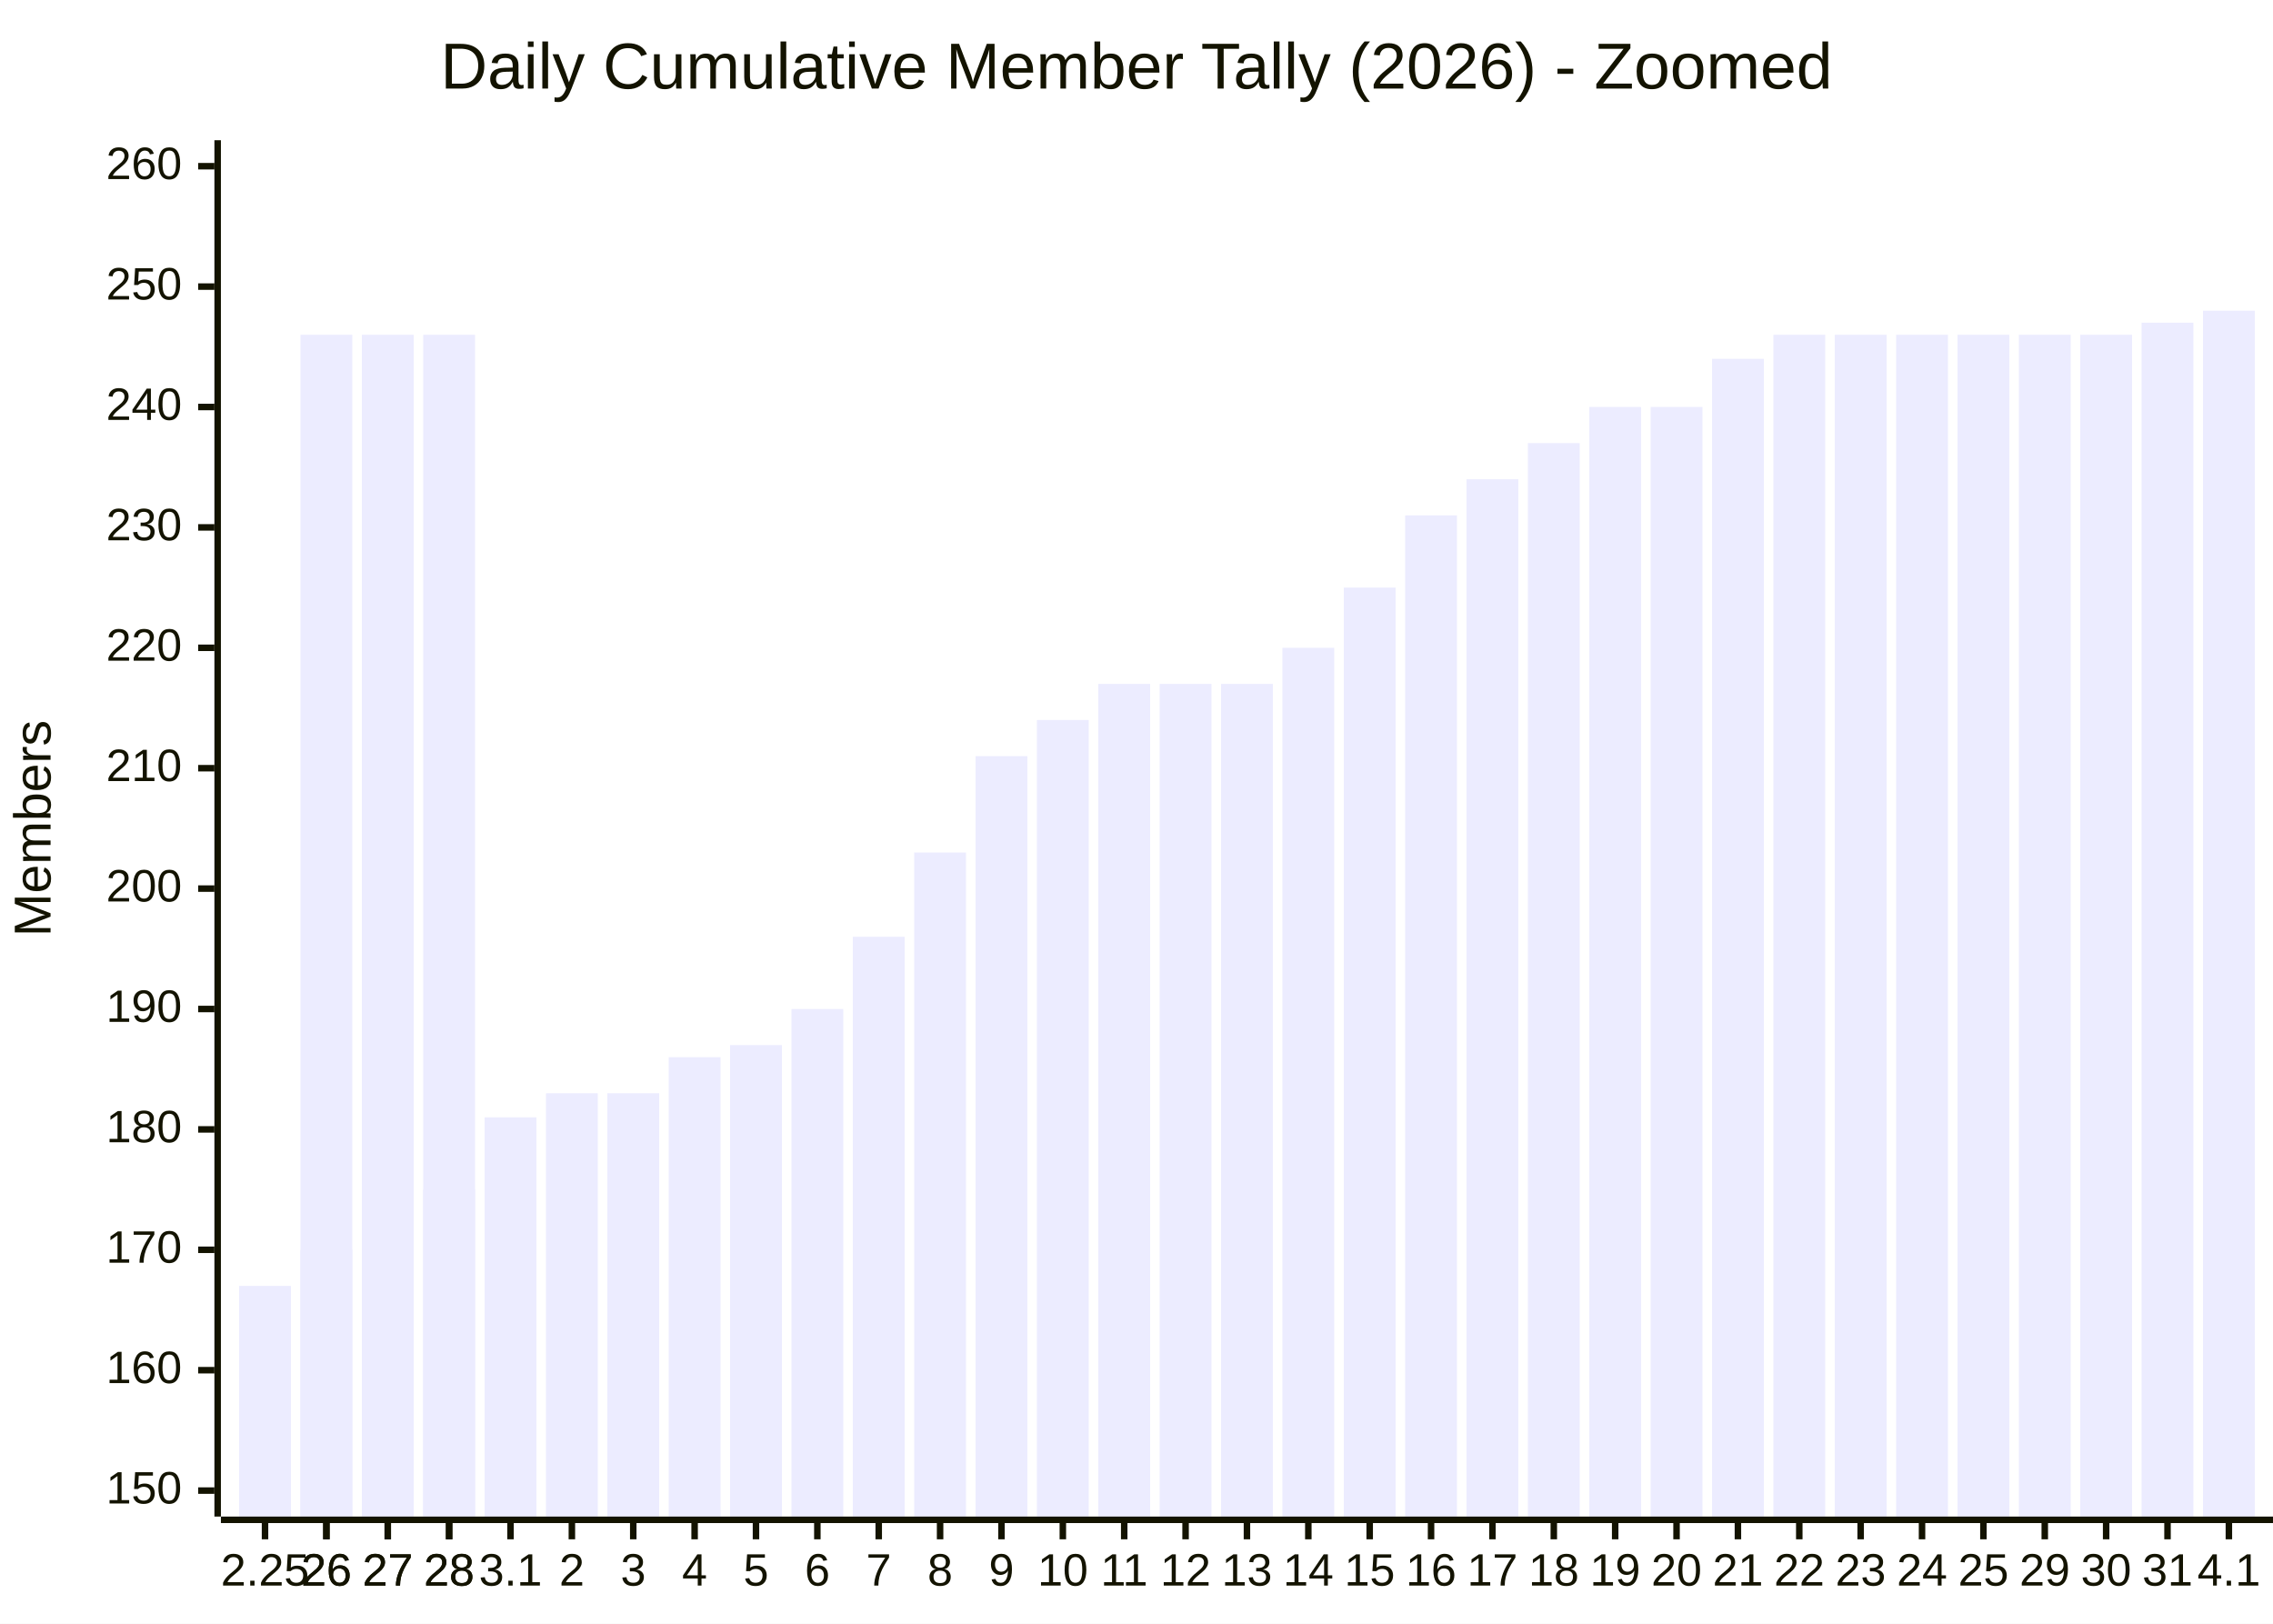
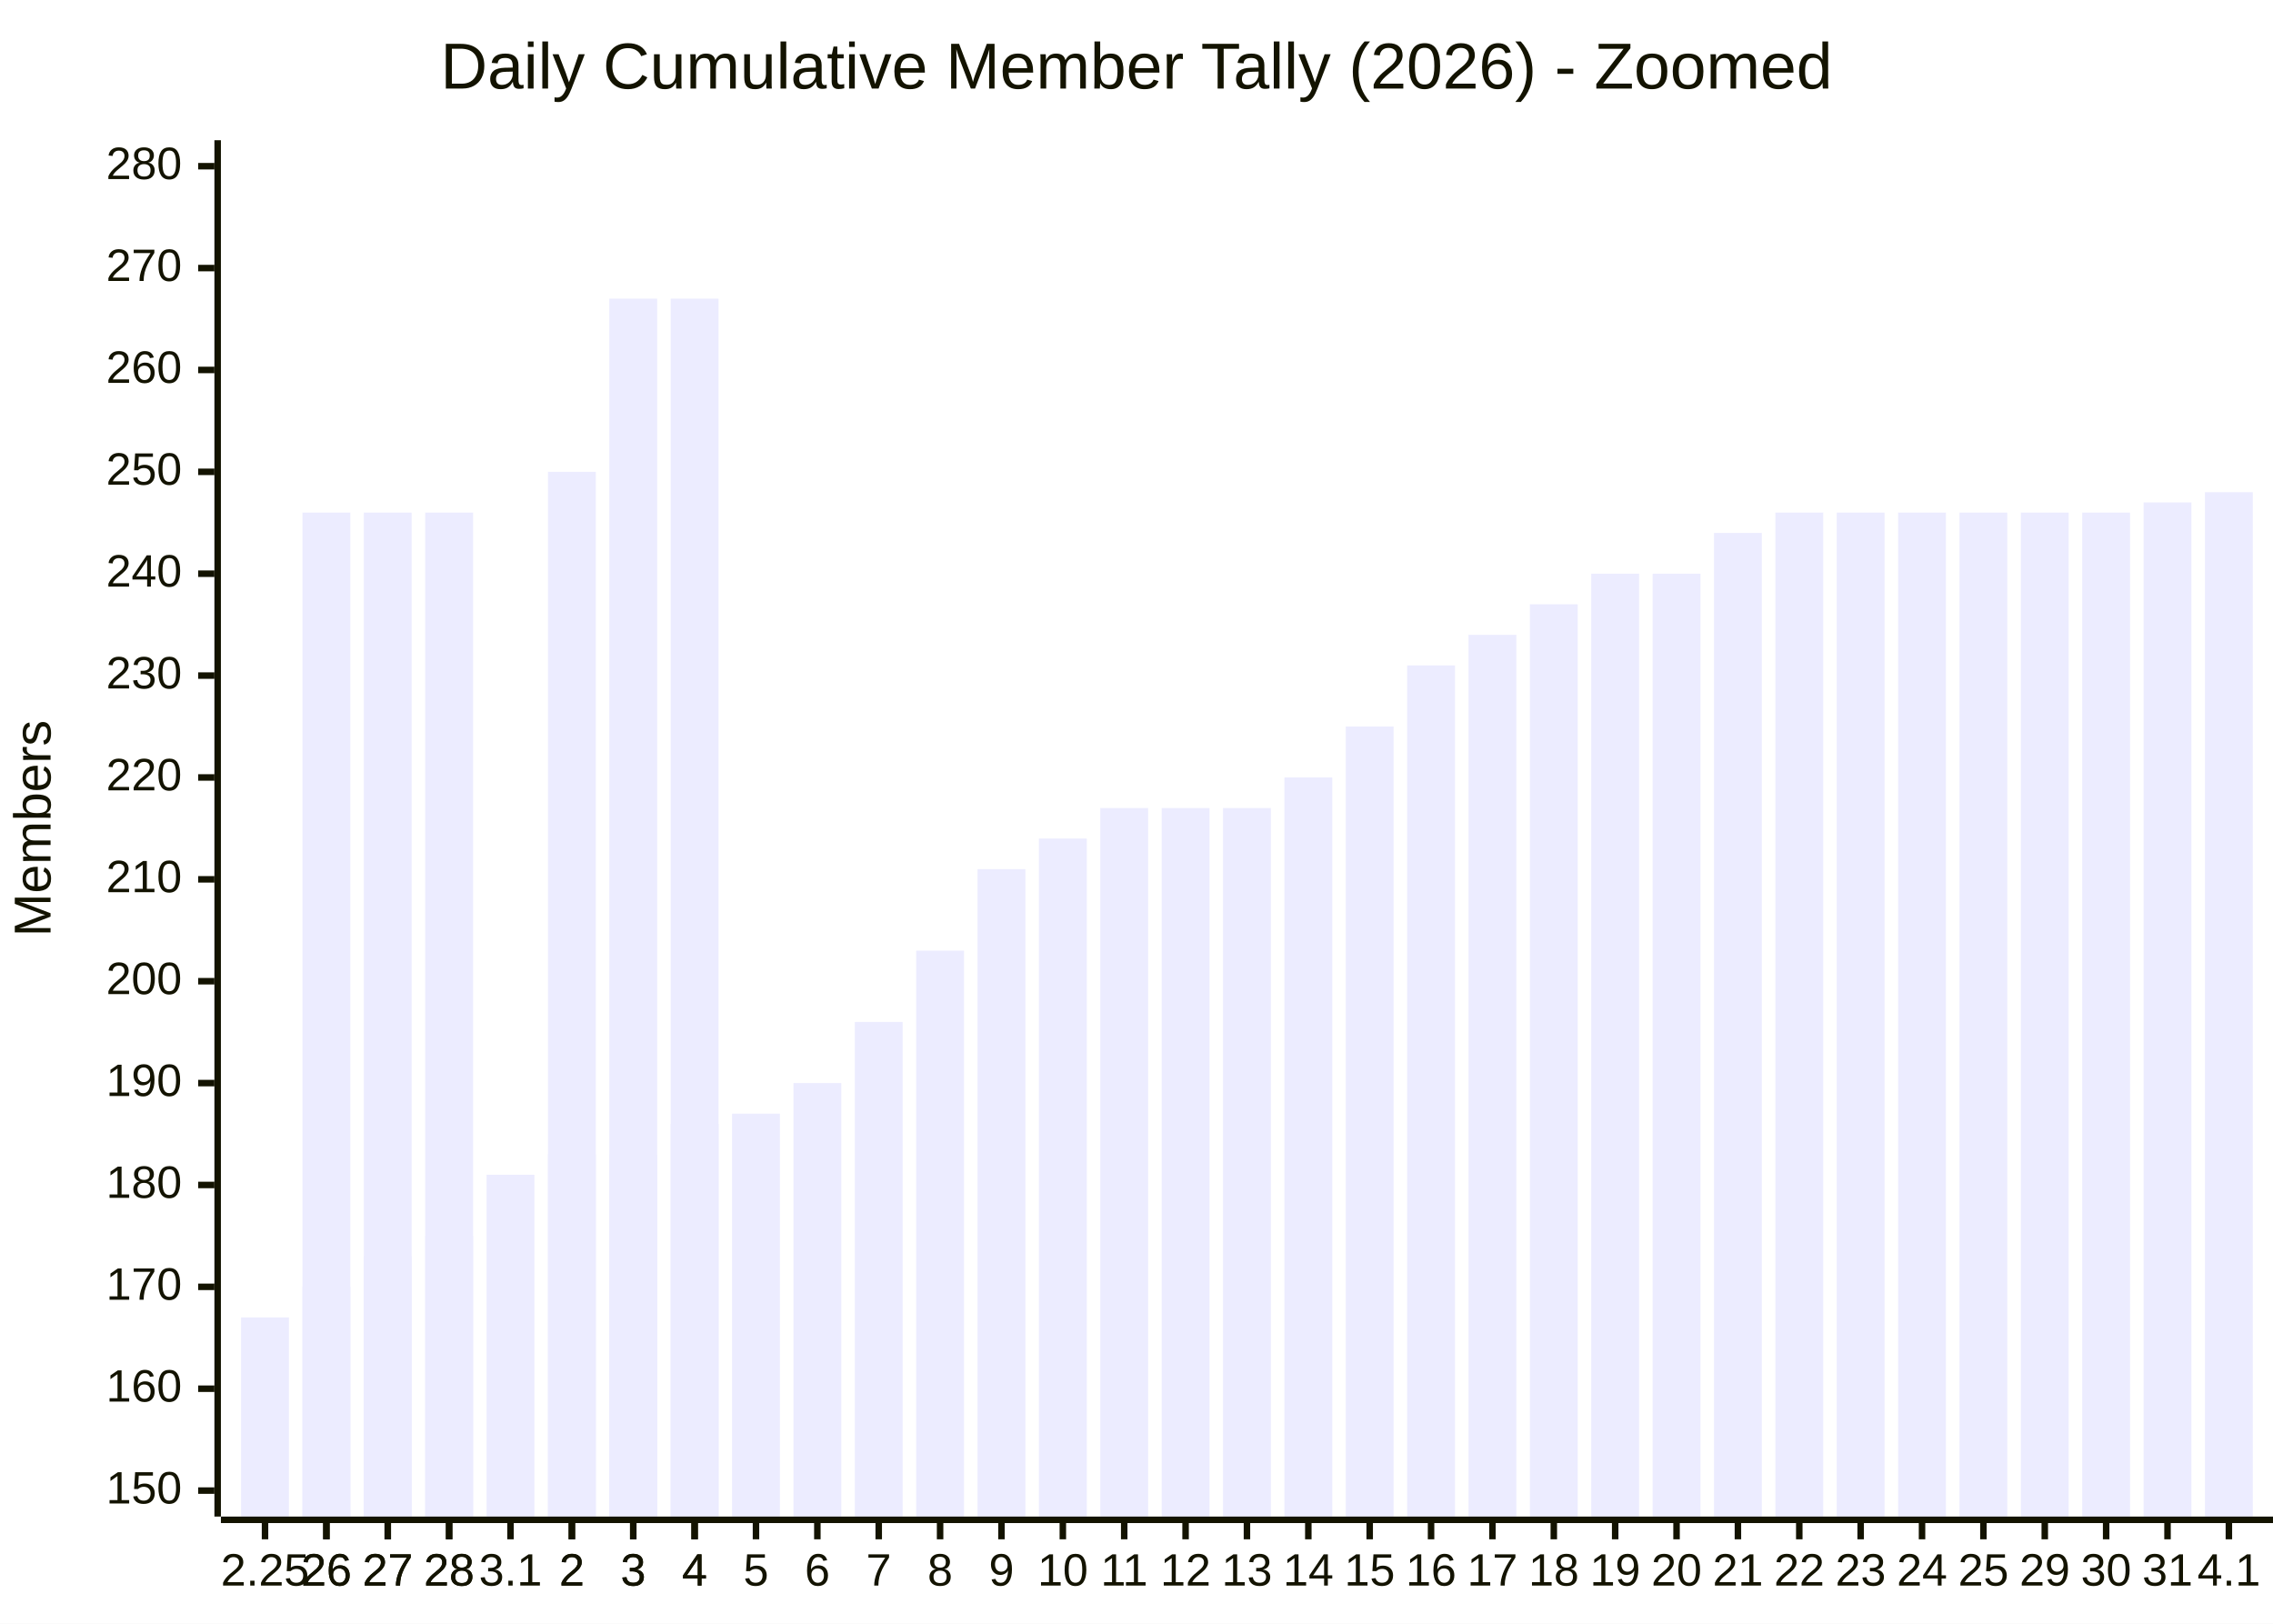
<svg xmlns="http://www.w3.org/2000/svg" id="my-svg" width="100%" style="max-width: 700px; background-color: white;" viewBox="0 0 700 500" role="graphics-document document" aria-roledescription="xychart">
  <style>#my-svg{font-family:"trebuchet ms",verdana,arial,sans-serif;font-size:16px;fill:#333;}@keyframes edge-animation-frame{from{stroke-dashoffset:0;}}@keyframes dash{to{stroke-dashoffset:0;}}#my-svg .edge-animation-slow{stroke-dasharray:9,5!important;stroke-dashoffset:900;animation:dash 50s linear infinite;stroke-linecap:round;}#my-svg .edge-animation-fast{stroke-dasharray:9,5!important;stroke-dashoffset:900;animation:dash 20s linear infinite;stroke-linecap:round;}#my-svg .error-icon{fill:#552222;}#my-svg .error-text{fill:#552222;stroke:#552222;}#my-svg .edge-thickness-normal{stroke-width:1px;}#my-svg .edge-thickness-thick{stroke-width:3.5px;}#my-svg .edge-pattern-solid{stroke-dasharray:0;}#my-svg .edge-thickness-invisible{stroke-width:0;fill:none;}#my-svg .edge-pattern-dashed{stroke-dasharray:3;}#my-svg .edge-pattern-dotted{stroke-dasharray:2;}#my-svg .marker{fill:#333333;stroke:#333333;}#my-svg .marker.cross{stroke:#333333;}#my-svg svg{font-family:"trebuchet ms",verdana,arial,sans-serif;font-size:16px;}#my-svg p{margin:0;}#my-svg :root{--mermaid-font-family:"trebuchet ms",verdana,arial,sans-serif;}</style>
  <g />
  <g class="main">
    <rect width="700" height="500" class="background" fill="white" />
    <g class="chart-title">
      <text x="0" y="0" fill="#131300" font-size="20" dominant-baseline="middle" text-anchor="middle" transform="translate(350, 21.58984) rotate(0)">Daily Cumulative Member Tally (2026) - Zoomed</text>
    </g>
    <g class="plot">
      <g class="bar-plot-0">
-         <rect x="73.637" y="395.973" width="15.96" height="71.027" fill="#ECECFF" stroke="#ECECFF" stroke-width="0" />
-         <rect x="92.537" y="384.851" width="15.96" height="82.149" fill="#ECECFF" stroke="#ECECFF" stroke-width="0" />
-         <rect x="111.437" y="373.728" width="15.96" height="93.272" fill="#ECECFF" stroke="#ECECFF" stroke-width="0" />
-         <rect x="130.337" y="366.314" width="15.96" height="100.686" fill="#ECECFF" stroke="#ECECFF" stroke-width="0" />
-         <rect x="149.237" y="344.069" width="15.96" height="122.931" fill="#ECECFF" stroke="#ECECFF" stroke-width="0" />
-         <rect x="168.137" y="336.654" width="15.96" height="130.346" fill="#ECECFF" stroke="#ECECFF" stroke-width="0" />
-         <rect x="187.037" y="336.654" width="15.96" height="130.346" fill="#ECECFF" stroke="#ECECFF" stroke-width="0" />
-         <rect x="205.937" y="325.532" width="15.96" height="141.468" fill="#ECECFF" stroke="#ECECFF" stroke-width="0" />
-         <rect x="224.836" y="321.824" width="15.96" height="145.176" fill="#ECECFF" stroke="#ECECFF" stroke-width="0" />
-         <rect x="243.736" y="310.702" width="15.96" height="156.298" fill="#ECECFF" stroke="#ECECFF" stroke-width="0" />
-         <rect x="262.636" y="288.457" width="15.96" height="178.543" fill="#ECECFF" stroke="#ECECFF" stroke-width="0" />
-         <rect x="281.536" y="262.505" width="15.96" height="204.495" fill="#ECECFF" stroke="#ECECFF" stroke-width="0" />
-         <rect x="300.436" y="232.845" width="15.96" height="234.155" fill="#ECECFF" stroke="#ECECFF" stroke-width="0" />
-         <rect x="319.336" y="221.723" width="15.96" height="245.277" fill="#ECECFF" stroke="#ECECFF" stroke-width="0" />
-         <rect x="338.236" y="210.6" width="15.96" height="256.4" fill="#ECECFF" stroke="#ECECFF" stroke-width="0" />
-         <rect x="357.136" y="210.6" width="15.96" height="256.4" fill="#ECECFF" stroke="#ECECFF" stroke-width="0" />
-         <rect x="376.036" y="210.6" width="15.96" height="256.4" fill="#ECECFF" stroke="#ECECFF" stroke-width="0" />
-         <rect x="394.936" y="199.478" width="15.96" height="267.522" fill="#ECECFF" stroke="#ECECFF" stroke-width="0" />
-         <rect x="413.835" y="180.941" width="15.96" height="286.059" fill="#ECECFF" stroke="#ECECFF" stroke-width="0" />
-         <rect x="432.735" y="158.696" width="15.96" height="308.304" fill="#ECECFF" stroke="#ECECFF" stroke-width="0" />
-         <rect x="451.635" y="147.574" width="15.96" height="319.426" fill="#ECECFF" stroke="#ECECFF" stroke-width="0" />
-         <rect x="470.535" y="136.451" width="15.96" height="330.549" fill="#ECECFF" stroke="#ECECFF" stroke-width="0" />
-         <rect x="489.435" y="125.329" width="15.96" height="341.671" fill="#ECECFF" stroke="#ECECFF" stroke-width="0" />
-         <rect x="508.335" y="125.329" width="15.96" height="341.671" fill="#ECECFF" stroke="#ECECFF" stroke-width="0" />
-         <rect x="527.235" y="110.499" width="15.96" height="356.501" fill="#ECECFF" stroke="#ECECFF" stroke-width="0" />
-         <rect x="546.135" y="103.084" width="15.96" height="363.916" fill="#ECECFF" stroke="#ECECFF" stroke-width="0" />
-         <rect x="565.035" y="103.084" width="15.96" height="363.916" fill="#ECECFF" stroke="#ECECFF" stroke-width="0" />
-         <rect x="583.935" y="103.084" width="15.96" height="363.916" fill="#ECECFF" stroke="#ECECFF" stroke-width="0" />
-         <rect x="602.834" y="103.084" width="15.96" height="363.916" fill="#ECECFF" stroke="#ECECFF" stroke-width="0" />
-         <rect x="92.537" y="103.084" width="15.96" height="363.916" fill="#ECECFF" stroke="#ECECFF" stroke-width="0" />
-         <rect x="111.437" y="103.084" width="15.96" height="363.916" fill="#ECECFF" stroke="#ECECFF" stroke-width="0" />
-         <rect x="130.337" y="103.084" width="15.96" height="363.916" fill="#ECECFF" stroke="#ECECFF" stroke-width="0" />
-         <rect x="621.734" y="103.084" width="15.96" height="363.916" fill="#ECECFF" stroke="#ECECFF" stroke-width="0" />
-         <rect x="640.634" y="103.084" width="15.96" height="363.916" fill="#ECECFF" stroke="#ECECFF" stroke-width="0" />
-         <rect x="659.534" y="99.377" width="15.96" height="367.623" fill="#ECECFF" stroke="#ECECFF" stroke-width="0" />
-         <rect x="678.434" y="95.669" width="15.96" height="371.331" fill="#ECECFF" stroke="#ECECFF" stroke-width="0" />
+         <rect x="74.251" y="405.67" width="14.732" height="61.33" fill="#ECECFF" stroke="#ECECFF" stroke-width="0" />
+         <rect x="93.151" y="396.258" width="14.732" height="70.742" fill="#ECECFF" stroke="#ECECFF" stroke-width="0" />
+         <rect x="112.051" y="386.847" width="14.732" height="80.153" fill="#ECECFF" stroke="#ECECFF" stroke-width="0" />
+         <rect x="130.951" y="380.573" width="14.732" height="86.427" fill="#ECECFF" stroke="#ECECFF" stroke-width="0" />
+         <rect x="149.851" y="361.751" width="14.732" height="105.249" fill="#ECECFF" stroke="#ECECFF" stroke-width="0" />
+         <rect x="168.751" y="355.476" width="14.732" height="111.524" fill="#ECECFF" stroke="#ECECFF" stroke-width="0" />
+         <rect x="187.65" y="355.476" width="14.732" height="111.524" fill="#ECECFF" stroke="#ECECFF" stroke-width="0" />
+         <rect x="206.55" y="346.065" width="14.732" height="120.935" fill="#ECECFF" stroke="#ECECFF" stroke-width="0" />
+         <rect x="225.45" y="342.928" width="14.732" height="124.072" fill="#ECECFF" stroke="#ECECFF" stroke-width="0" />
+         <rect x="244.35" y="333.517" width="14.732" height="133.483" fill="#ECECFF" stroke="#ECECFF" stroke-width="0" />
+         <rect x="263.25" y="314.694" width="14.732" height="152.306" fill="#ECECFF" stroke="#ECECFF" stroke-width="0" />
+         <rect x="282.15" y="292.735" width="14.732" height="174.265" fill="#ECECFF" stroke="#ECECFF" stroke-width="0" />
+         <rect x="301.05" y="267.638" width="14.732" height="199.362" fill="#ECECFF" stroke="#ECECFF" stroke-width="0" />
+         <rect x="319.95" y="258.227" width="14.732" height="208.773" fill="#ECECFF" stroke="#ECECFF" stroke-width="0" />
+         <rect x="338.85" y="248.816" width="14.732" height="218.184" fill="#ECECFF" stroke="#ECECFF" stroke-width="0" />
+         <rect x="357.75" y="248.816" width="14.732" height="218.184" fill="#ECECFF" stroke="#ECECFF" stroke-width="0" />
+         <rect x="376.65" y="248.816" width="14.732" height="218.184" fill="#ECECFF" stroke="#ECECFF" stroke-width="0" />
+         <rect x="395.549" y="239.404" width="14.732" height="227.596" fill="#ECECFF" stroke="#ECECFF" stroke-width="0" />
+         <rect x="414.449" y="223.719" width="14.732" height="243.281" fill="#ECECFF" stroke="#ECECFF" stroke-width="0" />
+         <rect x="433.349" y="204.897" width="14.732" height="262.103" fill="#ECECFF" stroke="#ECECFF" stroke-width="0" />
+         <rect x="452.249" y="195.485" width="14.732" height="271.515" fill="#ECECFF" stroke="#ECECFF" stroke-width="0" />
+         <rect x="471.149" y="186.074" width="14.732" height="280.926" fill="#ECECFF" stroke="#ECECFF" stroke-width="0" />
+         <rect x="490.049" y="176.663" width="14.732" height="290.337" fill="#ECECFF" stroke="#ECECFF" stroke-width="0" />
+         <rect x="508.949" y="176.663" width="14.732" height="290.337" fill="#ECECFF" stroke="#ECECFF" stroke-width="0" />
+         <rect x="527.849" y="164.115" width="14.732" height="302.885" fill="#ECECFF" stroke="#ECECFF" stroke-width="0" />
+         <rect x="546.749" y="157.84" width="14.732" height="309.16" fill="#ECECFF" stroke="#ECECFF" stroke-width="0" />
+         <rect x="565.649" y="157.84" width="14.732" height="309.16" fill="#ECECFF" stroke="#ECECFF" stroke-width="0" />
+         <rect x="584.548" y="157.84" width="14.732" height="309.16" fill="#ECECFF" stroke="#ECECFF" stroke-width="0" />
+         <rect x="603.448" y="157.84" width="14.732" height="309.16" fill="#ECECFF" stroke="#ECECFF" stroke-width="0" />
+         <rect x="93.151" y="157.84" width="14.732" height="309.16" fill="#ECECFF" stroke="#ECECFF" stroke-width="0" />
+         <rect x="112.051" y="157.84" width="14.732" height="309.16" fill="#ECECFF" stroke="#ECECFF" stroke-width="0" />
+         <rect x="130.951" y="157.84" width="14.732" height="309.16" fill="#ECECFF" stroke="#ECECFF" stroke-width="0" />
+         <rect x="622.348" y="157.84" width="14.732" height="309.16" fill="#ECECFF" stroke="#ECECFF" stroke-width="0" />
+         <rect x="641.248" y="157.84" width="14.732" height="309.16" fill="#ECECFF" stroke="#ECECFF" stroke-width="0" />
+         <rect x="660.148" y="154.703" width="14.732" height="312.297" fill="#ECECFF" stroke="#ECECFF" stroke-width="0" />
+         <rect x="679.048" y="151.566" width="14.732" height="315.434" fill="#ECECFF" stroke="#ECECFF" stroke-width="0" />
+         <rect x="168.751" y="145.292" width="14.732" height="321.708" fill="#ECECFF" stroke="#ECECFF" stroke-width="0" />
+         <rect x="187.65" y="91.962" width="14.732" height="375.038" fill="#ECECFF" stroke="#ECECFF" stroke-width="0" />
+         <rect x="206.55" y="91.962" width="14.732" height="375.038" fill="#ECECFF" stroke="#ECECFF" stroke-width="0" />
      </g>
    </g>
    <g class="bottom-axis">
      <g class="axis-line">
        <path d="M 68.031,468 L 700,468" fill="none" stroke="#131300" stroke-width="2" />
      </g>
      <g class="label">
        <text x="0" y="0" fill="#131300" font-size="14" dominant-baseline="text-before-edge" text-anchor="middle" transform="translate(81.61719, 479) rotate(0)">2.25</text>
        <text x="0" y="0" fill="#131300" font-size="14" dominant-baseline="text-before-edge" text-anchor="middle" transform="translate(100.5171, 479) rotate(0)">26</text>
        <text x="0" y="0" fill="#131300" font-size="14" dominant-baseline="text-before-edge" text-anchor="middle" transform="translate(119.417, 479) rotate(0)">27</text>
        <text x="0" y="0" fill="#131300" font-size="14" dominant-baseline="text-before-edge" text-anchor="middle" transform="translate(138.3169, 479) rotate(0)">28</text>
        <text x="0" y="0" fill="#131300" font-size="14" dominant-baseline="text-before-edge" text-anchor="middle" transform="translate(157.2168, 479) rotate(0)">3.1</text>
        <text x="0" y="0" fill="#131300" font-size="14" dominant-baseline="text-before-edge" text-anchor="middle" transform="translate(176.1167, 479) rotate(0)">2</text>
        <text x="0" y="0" fill="#131300" font-size="14" dominant-baseline="text-before-edge" text-anchor="middle" transform="translate(195.0166, 479) rotate(0)">3</text>
        <text x="0" y="0" fill="#131300" font-size="14" dominant-baseline="text-before-edge" text-anchor="middle" transform="translate(213.9165, 479) rotate(0)">4</text>
        <text x="0" y="0" fill="#131300" font-size="14" dominant-baseline="text-before-edge" text-anchor="middle" transform="translate(232.8164, 479) rotate(0)">5</text>
        <text x="0" y="0" fill="#131300" font-size="14" dominant-baseline="text-before-edge" text-anchor="middle" transform="translate(251.7163, 479) rotate(0)">6</text>
        <text x="0" y="0" fill="#131300" font-size="14" dominant-baseline="text-before-edge" text-anchor="middle" transform="translate(270.6162, 479) rotate(0)">7</text>
        <text x="0" y="0" fill="#131300" font-size="14" dominant-baseline="text-before-edge" text-anchor="middle" transform="translate(289.5161, 479) rotate(0)">8</text>
        <text x="0" y="0" fill="#131300" font-size="14" dominant-baseline="text-before-edge" text-anchor="middle" transform="translate(308.416, 479) rotate(0)">9</text>
        <text x="0" y="0" fill="#131300" font-size="14" dominant-baseline="text-before-edge" text-anchor="middle" transform="translate(327.3159, 479) rotate(0)">10</text>
        <text x="0" y="0" fill="#131300" font-size="14" dominant-baseline="text-before-edge" text-anchor="middle" transform="translate(346.2158, 479) rotate(0)">11</text>
        <text x="0" y="0" fill="#131300" font-size="14" dominant-baseline="text-before-edge" text-anchor="middle" transform="translate(365.1157, 479) rotate(0)">12</text>
        <text x="0" y="0" fill="#131300" font-size="14" dominant-baseline="text-before-edge" text-anchor="middle" transform="translate(384.0156, 479) rotate(0)">13</text>
        <text x="0" y="0" fill="#131300" font-size="14" dominant-baseline="text-before-edge" text-anchor="middle" transform="translate(402.9155, 479) rotate(0)">14</text>
        <text x="0" y="0" fill="#131300" font-size="14" dominant-baseline="text-before-edge" text-anchor="middle" transform="translate(421.8154, 479) rotate(0)">15</text>
        <text x="0" y="0" fill="#131300" font-size="14" dominant-baseline="text-before-edge" text-anchor="middle" transform="translate(440.7153, 479) rotate(0)">16</text>
        <text x="0" y="0" fill="#131300" font-size="14" dominant-baseline="text-before-edge" text-anchor="middle" transform="translate(459.6152, 479) rotate(0)">17</text>
        <text x="0" y="0" fill="#131300" font-size="14" dominant-baseline="text-before-edge" text-anchor="middle" transform="translate(478.5151, 479) rotate(0)">18</text>
        <text x="0" y="0" fill="#131300" font-size="14" dominant-baseline="text-before-edge" text-anchor="middle" transform="translate(497.415, 479) rotate(0)">19</text>
        <text x="0" y="0" fill="#131300" font-size="14" dominant-baseline="text-before-edge" text-anchor="middle" transform="translate(516.3149, 479) rotate(0)">20</text>
        <text x="0" y="0" fill="#131300" font-size="14" dominant-baseline="text-before-edge" text-anchor="middle" transform="translate(535.2148, 479) rotate(0)">21</text>
        <text x="0" y="0" fill="#131300" font-size="14" dominant-baseline="text-before-edge" text-anchor="middle" transform="translate(554.1147, 479) rotate(0)">22</text>
        <text x="0" y="0" fill="#131300" font-size="14" dominant-baseline="text-before-edge" text-anchor="middle" transform="translate(573.0146, 479) rotate(0)">23</text>
        <text x="0" y="0" fill="#131300" font-size="14" dominant-baseline="text-before-edge" text-anchor="middle" transform="translate(591.9146, 479) rotate(0)">24</text>
        <text x="0" y="0" fill="#131300" font-size="14" dominant-baseline="text-before-edge" text-anchor="middle" transform="translate(610.8145, 479) rotate(0)">25</text>
        <text x="0" y="0" fill="#131300" font-size="14" dominant-baseline="text-before-edge" text-anchor="middle" transform="translate(100.5171, 479) rotate(0)">26</text>
        <text x="0" y="0" fill="#131300" font-size="14" dominant-baseline="text-before-edge" text-anchor="middle" transform="translate(119.417, 479) rotate(0)">27</text>
        <text x="0" y="0" fill="#131300" font-size="14" dominant-baseline="text-before-edge" text-anchor="middle" transform="translate(138.3169, 479) rotate(0)">28</text>
        <text x="0" y="0" fill="#131300" font-size="14" dominant-baseline="text-before-edge" text-anchor="middle" transform="translate(629.7144, 479) rotate(0)">29</text>
        <text x="0" y="0" fill="#131300" font-size="14" dominant-baseline="text-before-edge" text-anchor="middle" transform="translate(648.6143, 479) rotate(0)">30</text>
        <text x="0" y="0" fill="#131300" font-size="14" dominant-baseline="text-before-edge" text-anchor="middle" transform="translate(667.5142, 479) rotate(0)">31</text>
        <text x="0" y="0" fill="#131300" font-size="14" dominant-baseline="text-before-edge" text-anchor="middle" transform="translate(686.4141, 479) rotate(0)">4.1</text>
+         <text x="0" y="0" fill="#131300" font-size="14" dominant-baseline="text-before-edge" text-anchor="middle" transform="translate(176.1167, 479) rotate(0)">2</text>
+         <text x="0" y="0" fill="#131300" font-size="14" dominant-baseline="text-before-edge" text-anchor="middle" transform="translate(195.0166, 479) rotate(0)">3</text>
+         <text x="0" y="0" fill="#131300" font-size="14" dominant-baseline="text-before-edge" text-anchor="middle" transform="translate(213.9165, 479) rotate(0)">4</text>
      </g>
      <g class="ticks">
        <path d="M 81.617,469 L 81.617,474" fill="none" stroke="#131300" stroke-width="2" />
        <path d="M 100.517,469 L 100.517,474" fill="none" stroke="#131300" stroke-width="2" />
        <path d="M 119.417,469 L 119.417,474" fill="none" stroke="#131300" stroke-width="2" />
        <path d="M 138.317,469 L 138.317,474" fill="none" stroke="#131300" stroke-width="2" />
        <path d="M 157.217,469 L 157.217,474" fill="none" stroke="#131300" stroke-width="2" />
        <path d="M 176.117,469 L 176.117,474" fill="none" stroke="#131300" stroke-width="2" />
        <path d="M 195.017,469 L 195.017,474" fill="none" stroke="#131300" stroke-width="2" />
        <path d="M 213.917,469 L 213.917,474" fill="none" stroke="#131300" stroke-width="2" />
        <path d="M 232.816,469 L 232.816,474" fill="none" stroke="#131300" stroke-width="2" />
        <path d="M 251.716,469 L 251.716,474" fill="none" stroke="#131300" stroke-width="2" />
        <path d="M 270.616,469 L 270.616,474" fill="none" stroke="#131300" stroke-width="2" />
        <path d="M 289.516,469 L 289.516,474" fill="none" stroke="#131300" stroke-width="2" />
        <path d="M 308.416,469 L 308.416,474" fill="none" stroke="#131300" stroke-width="2" />
        <path d="M 327.316,469 L 327.316,474" fill="none" stroke="#131300" stroke-width="2" />
        <path d="M 346.216,469 L 346.216,474" fill="none" stroke="#131300" stroke-width="2" />
        <path d="M 365.116,469 L 365.116,474" fill="none" stroke="#131300" stroke-width="2" />
        <path d="M 384.016,469 L 384.016,474" fill="none" stroke="#131300" stroke-width="2" />
        <path d="M 402.916,469 L 402.916,474" fill="none" stroke="#131300" stroke-width="2" />
        <path d="M 421.815,469 L 421.815,474" fill="none" stroke="#131300" stroke-width="2" />
        <path d="M 440.715,469 L 440.715,474" fill="none" stroke="#131300" stroke-width="2" />
        <path d="M 459.615,469 L 459.615,474" fill="none" stroke="#131300" stroke-width="2" />
        <path d="M 478.515,469 L 478.515,474" fill="none" stroke="#131300" stroke-width="2" />
        <path d="M 497.415,469 L 497.415,474" fill="none" stroke="#131300" stroke-width="2" />
        <path d="M 516.315,469 L 516.315,474" fill="none" stroke="#131300" stroke-width="2" />
        <path d="M 535.215,469 L 535.215,474" fill="none" stroke="#131300" stroke-width="2" />
        <path d="M 554.115,469 L 554.115,474" fill="none" stroke="#131300" stroke-width="2" />
        <path d="M 573.015,469 L 573.015,474" fill="none" stroke="#131300" stroke-width="2" />
        <path d="M 591.915,469 L 591.915,474" fill="none" stroke="#131300" stroke-width="2" />
        <path d="M 610.814,469 L 610.814,474" fill="none" stroke="#131300" stroke-width="2" />
        <path d="M 100.517,469 L 100.517,474" fill="none" stroke="#131300" stroke-width="2" />
        <path d="M 119.417,469 L 119.417,474" fill="none" stroke="#131300" stroke-width="2" />
        <path d="M 138.317,469 L 138.317,474" fill="none" stroke="#131300" stroke-width="2" />
        <path d="M 629.714,469 L 629.714,474" fill="none" stroke="#131300" stroke-width="2" />
        <path d="M 648.614,469 L 648.614,474" fill="none" stroke="#131300" stroke-width="2" />
        <path d="M 667.514,469 L 667.514,474" fill="none" stroke="#131300" stroke-width="2" />
        <path d="M 686.414,469 L 686.414,474" fill="none" stroke="#131300" stroke-width="2" />
+         <path d="M 176.117,469 L 176.117,474" fill="none" stroke="#131300" stroke-width="2" />
+         <path d="M 195.017,469 L 195.017,474" fill="none" stroke="#131300" stroke-width="2" />
+         <path d="M 213.917,469 L 213.917,474" fill="none" stroke="#131300" stroke-width="2" />
      </g>
    </g>
    <g class="left-axis">
      <g class="axisl-line">
        <path d="M 67.031,43.18 L 67.031,467" fill="none" stroke="#131300" stroke-width="2" />
      </g>
      <g class="label">
-         <text x="0" y="0" fill="#131300" font-size="14" dominant-baseline="middle" text-anchor="end" transform="translate(56.03125, 51.17969) rotate(0)">260</text>
-         <text x="0" y="0" fill="#131300" font-size="14" dominant-baseline="middle" text-anchor="end" transform="translate(56.03125, 88.25426) rotate(0)">250</text>
-         <text x="0" y="0" fill="#131300" font-size="14" dominant-baseline="middle" text-anchor="end" transform="translate(56.03125, 125.3288) rotate(0)">240</text>
-         <text x="0" y="0" fill="#131300" font-size="14" dominant-baseline="middle" text-anchor="end" transform="translate(56.03125, 162.4034) rotate(0)">230</text>
-         <text x="0" y="0" fill="#131300" font-size="14" dominant-baseline="middle" text-anchor="end" transform="translate(56.03125, 199.478) rotate(0)">220</text>
-         <text x="0" y="0" fill="#131300" font-size="14" dominant-baseline="middle" text-anchor="end" transform="translate(56.03125, 236.5526) rotate(0)">210</text>
-         <text x="0" y="0" fill="#131300" font-size="14" dominant-baseline="middle" text-anchor="end" transform="translate(56.03125, 273.6271) rotate(0)">200</text>
-         <text x="0" y="0" fill="#131300" font-size="14" dominant-baseline="middle" text-anchor="end" transform="translate(56.03125, 310.7017) rotate(0)">190</text>
-         <text x="0" y="0" fill="#131300" font-size="14" dominant-baseline="middle" text-anchor="end" transform="translate(56.03125, 347.7763) rotate(0)">180</text>
-         <text x="0" y="0" fill="#131300" font-size="14" dominant-baseline="middle" text-anchor="end" transform="translate(56.03125, 384.8509) rotate(0)">170</text>
-         <text x="0" y="0" fill="#131300" font-size="14" dominant-baseline="middle" text-anchor="end" transform="translate(56.03125, 421.9254) rotate(0)">160</text>
+         <text x="0" y="0" fill="#131300" font-size="14" dominant-baseline="middle" text-anchor="end" transform="translate(56.03125, 51.17969) rotate(0)">280</text>
+         <text x="0" y="0" fill="#131300" font-size="14" dominant-baseline="middle" text-anchor="end" transform="translate(56.03125, 82.55048) rotate(0)">270</text>
+         <text x="0" y="0" fill="#131300" font-size="14" dominant-baseline="middle" text-anchor="end" transform="translate(56.03125, 113.9213) rotate(0)">260</text>
+         <text x="0" y="0" fill="#131300" font-size="14" dominant-baseline="middle" text-anchor="end" transform="translate(56.03125, 145.2921) rotate(0)">250</text>
+         <text x="0" y="0" fill="#131300" font-size="14" dominant-baseline="middle" text-anchor="end" transform="translate(56.03125, 176.6629) rotate(0)">240</text>
+         <text x="0" y="0" fill="#131300" font-size="14" dominant-baseline="middle" text-anchor="end" transform="translate(56.03125, 208.0337) rotate(0)">230</text>
+         <text x="0" y="0" fill="#131300" font-size="14" dominant-baseline="middle" text-anchor="end" transform="translate(56.03125, 239.4044) rotate(0)">220</text>
+         <text x="0" y="0" fill="#131300" font-size="14" dominant-baseline="middle" text-anchor="end" transform="translate(56.03125, 270.7752) rotate(0)">210</text>
+         <text x="0" y="0" fill="#131300" font-size="14" dominant-baseline="middle" text-anchor="end" transform="translate(56.03125, 302.146) rotate(0)">200</text>
+         <text x="0" y="0" fill="#131300" font-size="14" dominant-baseline="middle" text-anchor="end" transform="translate(56.03125, 333.5168) rotate(0)">190</text>
+         <text x="0" y="0" fill="#131300" font-size="14" dominant-baseline="middle" text-anchor="end" transform="translate(56.03125, 364.8876) rotate(0)">180</text>
+         <text x="0" y="0" fill="#131300" font-size="14" dominant-baseline="middle" text-anchor="end" transform="translate(56.03125, 396.2584) rotate(0)">170</text>
+         <text x="0" y="0" fill="#131300" font-size="14" dominant-baseline="middle" text-anchor="end" transform="translate(56.03125, 427.6292) rotate(0)">160</text>
        <text x="0" y="0" fill="#131300" font-size="14" dominant-baseline="middle" text-anchor="end" transform="translate(56.03125, 459) rotate(0)">150</text>
      </g>
      <g class="ticks">
        <path d="M 66.031,51.18 L 61.031,51.18" fill="none" stroke="#131300" stroke-width="2" />
-         <path d="M 66.031,88.254 L 61.031,88.254" fill="none" stroke="#131300" stroke-width="2" />
-         <path d="M 66.031,125.329 L 61.031,125.329" fill="none" stroke="#131300" stroke-width="2" />
-         <path d="M 66.031,162.403 L 61.031,162.403" fill="none" stroke="#131300" stroke-width="2" />
-         <path d="M 66.031,199.478 L 61.031,199.478" fill="none" stroke="#131300" stroke-width="2" />
-         <path d="M 66.031,236.553 L 61.031,236.553" fill="none" stroke="#131300" stroke-width="2" />
-         <path d="M 66.031,273.627 L 61.031,273.627" fill="none" stroke="#131300" stroke-width="2" />
-         <path d="M 66.031,310.702 L 61.031,310.702" fill="none" stroke="#131300" stroke-width="2" />
-         <path d="M 66.031,347.776 L 61.031,347.776" fill="none" stroke="#131300" stroke-width="2" />
-         <path d="M 66.031,384.851 L 61.031,384.851" fill="none" stroke="#131300" stroke-width="2" />
-         <path d="M 66.031,421.925 L 61.031,421.925" fill="none" stroke="#131300" stroke-width="2" />
+         <path d="M 66.031,82.55 L 61.031,82.55" fill="none" stroke="#131300" stroke-width="2" />
+         <path d="M 66.031,113.921 L 61.031,113.921" fill="none" stroke="#131300" stroke-width="2" />
+         <path d="M 66.031,145.292 L 61.031,145.292" fill="none" stroke="#131300" stroke-width="2" />
+         <path d="M 66.031,176.663 L 61.031,176.663" fill="none" stroke="#131300" stroke-width="2" />
+         <path d="M 66.031,208.034 L 61.031,208.034" fill="none" stroke="#131300" stroke-width="2" />
+         <path d="M 66.031,239.404 L 61.031,239.404" fill="none" stroke="#131300" stroke-width="2" />
+         <path d="M 66.031,270.775 L 61.031,270.775" fill="none" stroke="#131300" stroke-width="2" />
+         <path d="M 66.031,302.146 L 61.031,302.146" fill="none" stroke="#131300" stroke-width="2" />
+         <path d="M 66.031,333.517 L 61.031,333.517" fill="none" stroke="#131300" stroke-width="2" />
+         <path d="M 66.031,364.888 L 61.031,364.888" fill="none" stroke="#131300" stroke-width="2" />
+         <path d="M 66.031,396.258 L 61.031,396.258" fill="none" stroke="#131300" stroke-width="2" />
+         <path d="M 66.031,427.629 L 61.031,427.629" fill="none" stroke="#131300" stroke-width="2" />
        <path d="M 66.031,459 L 61.031,459" fill="none" stroke="#131300" stroke-width="2" />
      </g>
      <g class="title">
        <text x="0" y="0" fill="#131300" font-size="16" dominant-baseline="text-before-edge" text-anchor="middle" transform="translate(5, 255.0898) rotate(270)">Members</text>
      </g>
    </g>
  </g>
  <g class="mermaid-tmp-group" />
</svg>
